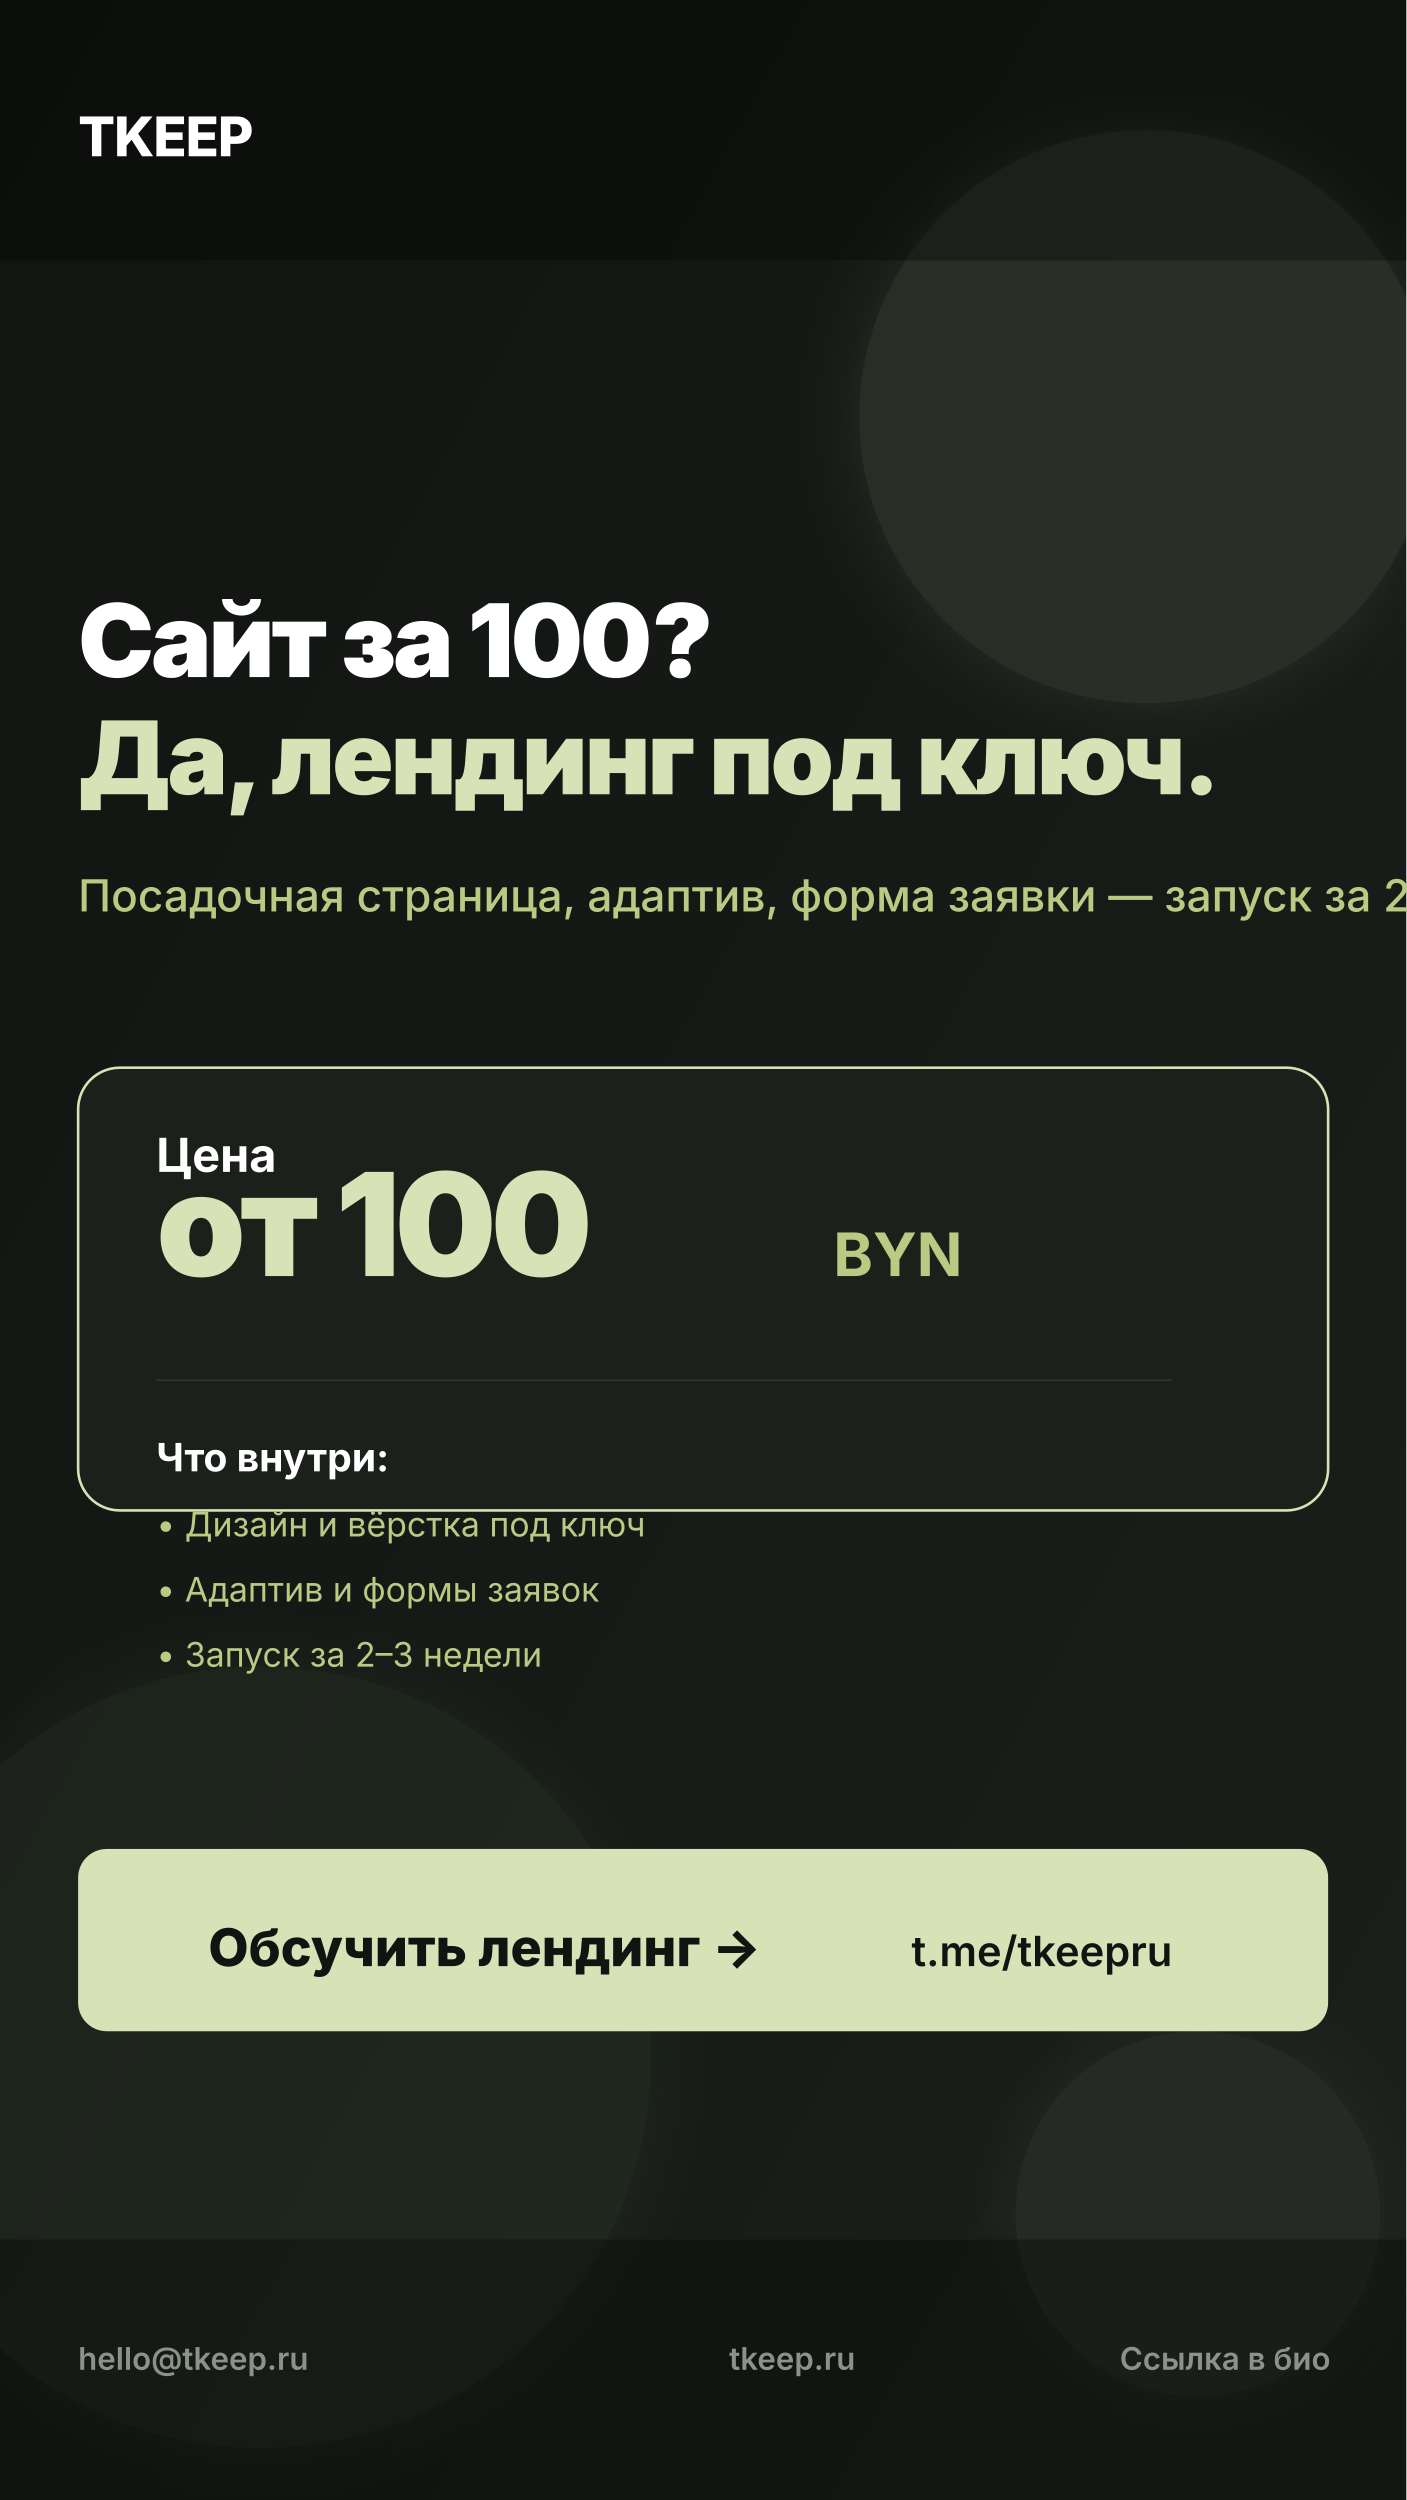
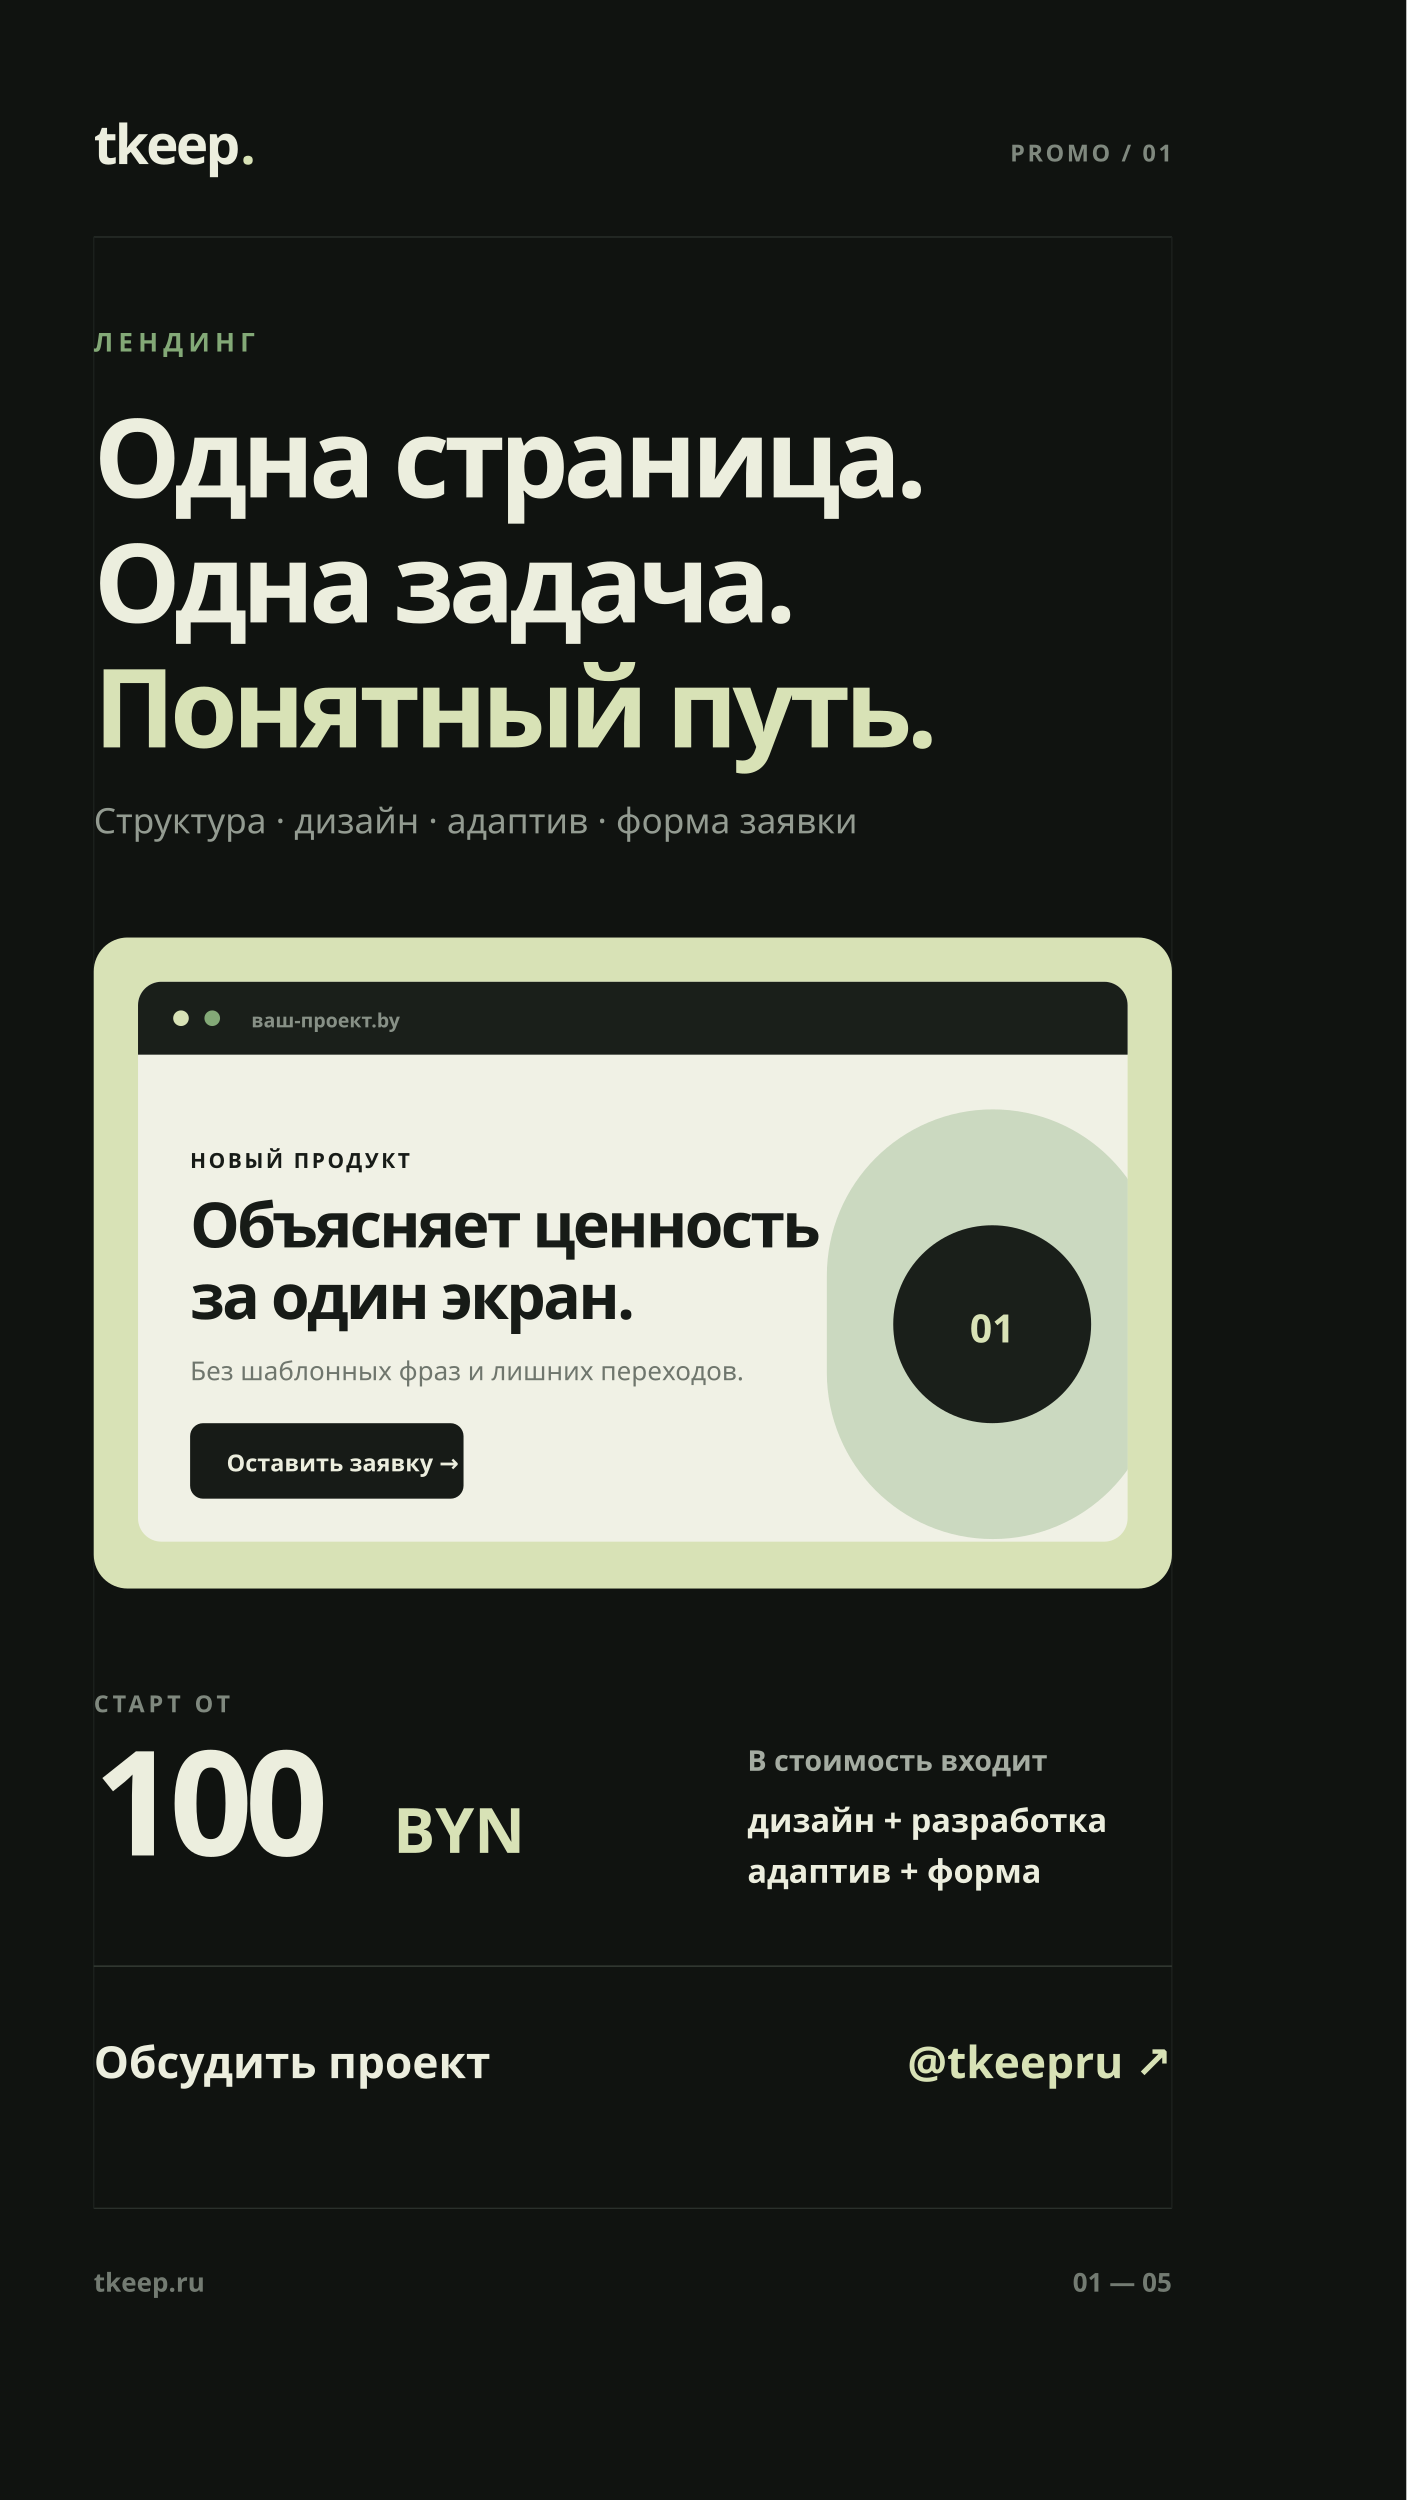
<svg xmlns="http://www.w3.org/2000/svg" width="1080" height="1920" viewBox="0 0 1080 1920">
  <defs>
-     <linearGradient id="grad1" x1="0%" y1="0%" x2="100%" y2="100%">
-       <stop offset="0%" style="stop-color:#111411;stop-opacity:1" />
-       <stop offset="100%" style="stop-color:#1b201b;stop-opacity:1" />
-     </linearGradient>
-     <filter id="glow" x="-50%" y="-50%" width="200%" height="200%">
-       <feGaussianBlur stdDeviation="25" result="blur" />
-       <feComposite in="SourceGraphic" in2="blur" operator="over" />
-     </filter>
+     <style>
+       @font-face { font-family: Manrope; src: url('../assets/manrope.ttf') format('truetype'); font-weight: 200 800; }
+       text { font-family: Manrope, sans-serif; }
+     </style>
+     <clipPath id="screen">
+       <rect x="106" y="754" width="760" height="430" rx="18" />
+     </clipPath>
  </defs>
-   <rect width="1080" height="1920" fill="url(#grad1)" />
-   <circle cx="880" cy="320" r="220" fill="#d8e2b6" opacity="0.10" filter="url(#glow)" />
-   <circle cx="200" cy="1580" r="300" fill="#83a977" opacity="0.08" filter="url(#glow)" />
-   <circle cx="920" cy="1700" r="140" fill="#e4e8cf" opacity="0.06" filter="url(#glow)" />
-   <rect x="0" y="0" width="1080" height="200" fill="#000000" opacity="0.30" />
-   <rect x="0" y="1720" width="1080" height="200" fill="#000000" opacity="0.30" />
-   <text x="60" y="120" font-family="Inter, sans-serif" font-size="42" font-weight="800" fill="#ffffff" letter-spacing="-0.02em">TKEEP<span fill="#d8e2b6">.</span>
+   <rect width="1080" height="1920" fill="#101310" />
+   <path d="M72 182H900M72 1696H900" stroke="#2b312c" />
+   <path d="M72 182V1696M900 182V1696" stroke="#1c211d" />
+   <text x="72" y="126" fill="#eceede" font-size="42" font-weight="800" letter-spacing="-2">tkeep<tspan fill="#d8e2b6">.</tspan>
  </text>
-   <text x="60" y="520" font-family="Inter, sans-serif" font-size="78" font-weight="900" fill="#ffffff" line-height="1.05" letter-spacing="-0.03em">
-     Сайт за 100<span fill="#d8e2b6"> BYN</span>?
-   </text>
-   <text x="60" y="610" font-family="Inter, sans-serif" font-size="78" font-weight="900" fill="#d8e2b6" line-height="1.05" letter-spacing="-0.03em">
-     Да, лендинг под ключ.
-   </text>
-   <text x="60" y="700" font-family="Inter, sans-serif" font-size="34" font-weight="500" fill="#b9ca83" line-height="1.4">
-     Посадочная страница, адаптив, форма заявки — запуск за 2–3 недели.
-   </text>
-   <rect x="60" y="820" width="960" height="340" rx="32" fill="#1b201b" stroke="#d8e2b6" stroke-width="2" />
-   <text x="120" y="900" font-family="Inter, sans-serif" font-size="36" font-weight="700" fill="#ffffff">Цена</text>
-   <text x="120" y="980" font-family="Inter, sans-serif" font-size="110" font-weight="900" fill="#d8e2b6" letter-spacing="-0.04em">от 100</text>
-   <text x="640" y="980" font-family="Inter, sans-serif" font-size="46" font-weight="700" fill="#b9ca83">BYN</text>
-   <line x1="120" y1="1060" x2="900" y2="1060" stroke="#333a32" stroke-width="1" />
-   <text x="120" y="1130" font-family="Inter, sans-serif" font-size="30" font-weight="700" fill="#ffffff">Что внутри:</text>
-   <text x="120" y="1180" font-family="Inter, sans-serif" font-size="26" font-weight="400" fill="#b9ca83">• Дизайн и вёрстка под ключ</text>
-   <text x="120" y="1230" font-family="Inter, sans-serif" font-size="26" font-weight="400" fill="#b9ca83">• Адаптив и формы заявок</text>
-   <text x="120" y="1280" font-family="Inter, sans-serif" font-size="26" font-weight="400" fill="#b9ca83">• Запуск за 2–3 недели</text>
-   <rect x="60" y="1420" width="960" height="140" rx="22" fill="#d8e2b6" />
-   <text x="160" y="1510" font-family="Inter, sans-serif" font-size="40" font-weight="800" fill="#111411">Обсучить лендинг →</text>
-   <text x="700" y="1510" font-family="Inter, sans-serif" font-size="32" font-weight="600" fill="#111411">t.me/tkeepru</text>
-   <text x="60" y="1820" font-family="Inter, sans-serif" font-size="24" font-weight="600" fill="#8a9289">hello@tkeep.ru</text>
-   <text x="560" y="1820" font-family="Inter, sans-serif" font-size="24" font-weight="600" fill="#8a9289">tkeep.ru</text>
-   <text x="860" y="1820" font-family="Inter, sans-serif" font-size="24" font-weight="600" fill="#8a9289">Ссылка в био</text>
+   <text x="900" y="124" fill="#7f887e" font-size="18" font-weight="700" text-anchor="end" letter-spacing="2">PROMO / 01</text>
+   <text x="72" y="270" fill="#83a977" font-size="20" font-weight="800" letter-spacing="4">ЛЕНДИНГ</text>
+   <text x="72" y="382" fill="#eceede" font-size="84" font-weight="650" letter-spacing="-4">Одна страница.</text>
+   <text x="72" y="478" fill="#eceede" font-size="84" font-weight="650" letter-spacing="-4">Одна задача.</text>
+   <text x="72" y="574" fill="#d8e2b6" font-size="84" font-weight="650" letter-spacing="-4">Понятный путь.</text>
+   <text x="72" y="640" fill="#939b91" font-size="27" font-weight="500">Структура · дизайн · адаптив · форма заявки</text>
+   <rect x="72" y="720" width="828" height="500" rx="26" fill="#d8e2b6" />
+   <rect x="106" y="754" width="760" height="430" rx="18" fill="#f0f1e5" />
+   <g clip-path="url(#screen)">
+     <rect x="106" y="754" width="760" height="56" fill="#1a1f1a" />
+     <circle cx="139" cy="782" r="6" fill="#d8e2b6" />
+     <circle cx="163" cy="782" r="6" fill="#83a977" />
+     <text x="193" y="789" fill="#879086" font-size="15" font-weight="700">ваш-проект.by</text>
+     <text x="146" y="897" fill="#171b17" font-size="16" font-weight="800" letter-spacing="2">НОВЫЙ ПРОДУКТ</text>
+     <text x="146" y="958" fill="#171b17" font-size="48" font-weight="700" letter-spacing="-2">Объясняет ценность</text>
+     <text x="146" y="1013" fill="#171b17" font-size="48" font-weight="700" letter-spacing="-2">за один экран.</text>
+     <text x="146" y="1060" fill="#6f766d" font-size="20" font-weight="500">Без шаблонных фраз и лишних переходов.</text>
+     <rect x="146" y="1093" width="210" height="58" rx="10" fill="#171b17" />
+     <text x="174" y="1130" fill="#eceede" font-size="18" font-weight="750">Оставить заявку →</text>
+     <rect x="635" y="852" width="255" height="330" rx="128" fill="#83a977" opacity=".34" />
+     <circle cx="762" cy="1017" r="76" fill="#1a1f1a" />
+     <text x="762" y="1031" fill="#d8e2b6" font-size="30" font-weight="800" text-anchor="middle">01</text>
+   </g>
+   <text x="72" y="1315" fill="#7f887e" font-size="18" font-weight="800" letter-spacing="3">СТАРТ ОТ</text>
+   <text x="72" y="1425" fill="#eceede" font-size="112" font-weight="700" letter-spacing="-6">100</text>
+   <text x="302" y="1423" fill="#d8e2b6" font-size="48" font-weight="750">BYN</text>
+   <text x="574" y="1360" fill="#a5aca2" font-size="22" font-weight="600">В стоимость входит</text>
+   <text x="574" y="1407" fill="#eceede" font-size="25" font-weight="650">дизайн + разработка</text>
+   <text x="574" y="1446" fill="#eceede" font-size="25" font-weight="650">адаптив + форма</text>
+   <path d="M72 1510H900" stroke="#384038" />
+   <text x="72" y="1596" fill="#eceede" font-size="34" font-weight="700">Обсудить проект</text>
+   <text x="900" y="1596" fill="#d8e2b6" font-size="34" font-weight="750" text-anchor="end">@tkeepru ↗</text>
+   <text x="72" y="1760" fill="#737b72" font-size="20" font-weight="650">tkeep.ru</text>
+   <text x="900" y="1760" fill="#737b72" font-size="20" font-weight="650" text-anchor="end">01 — 05</text>
</svg>
